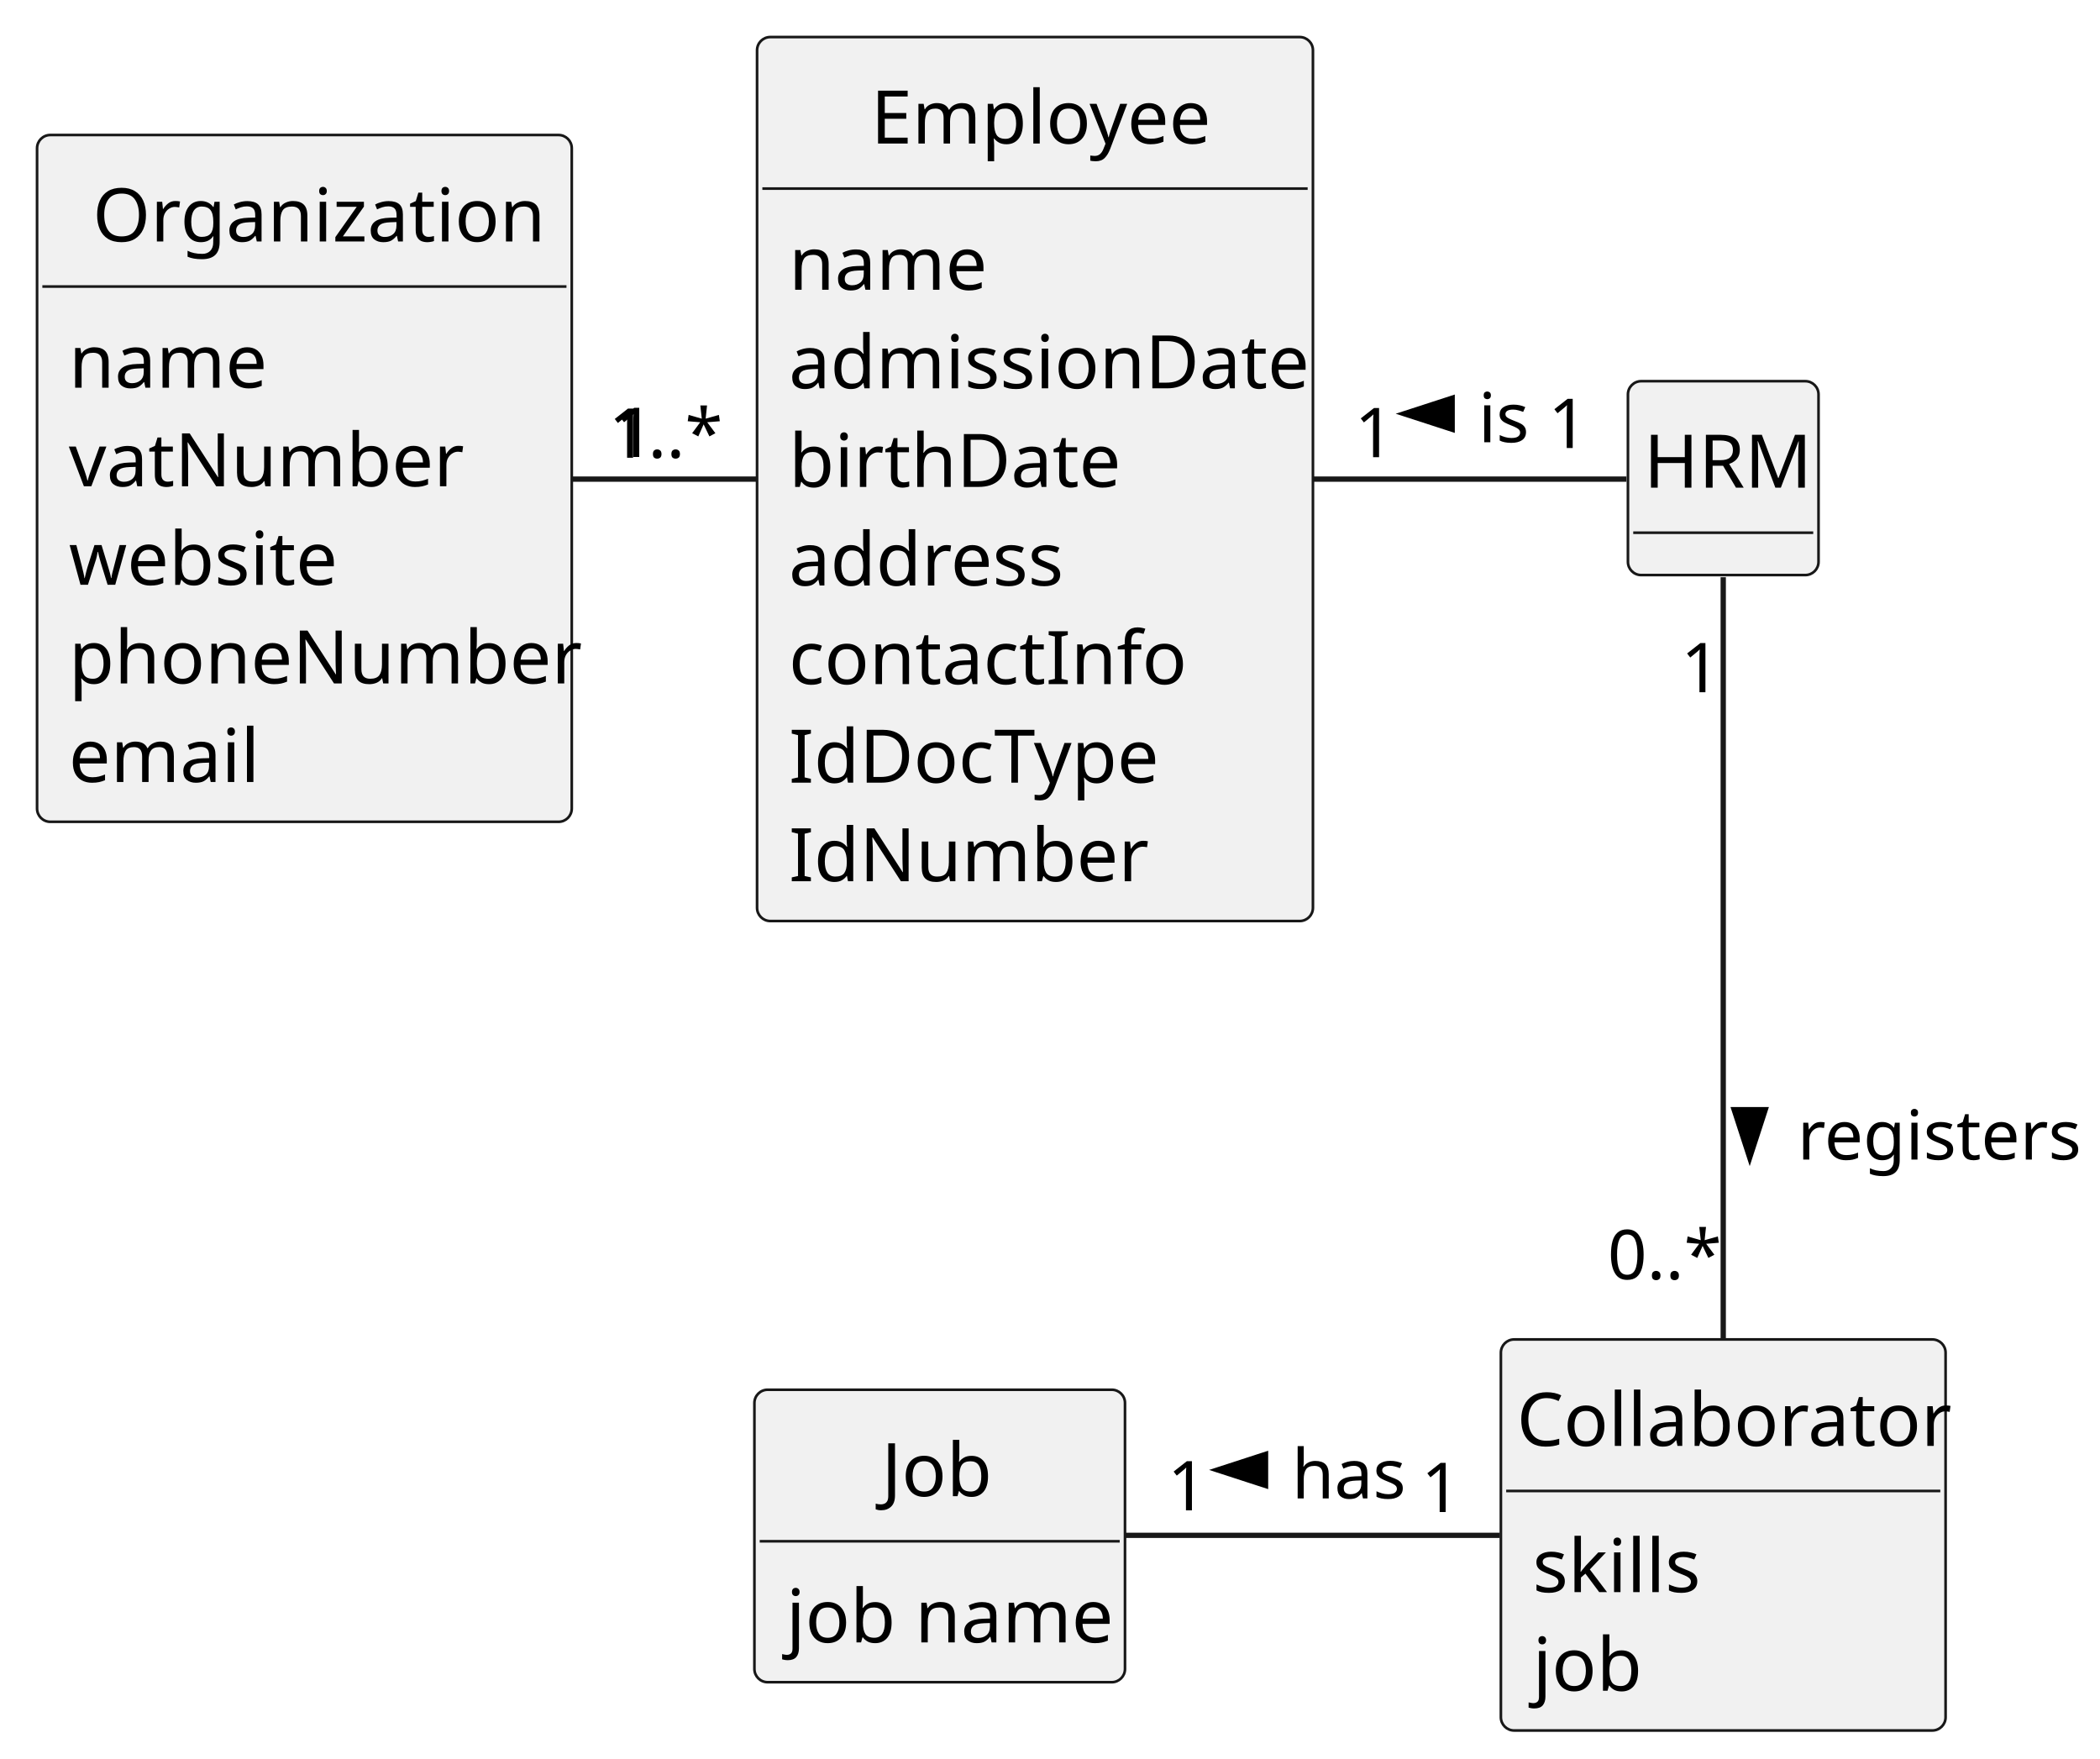
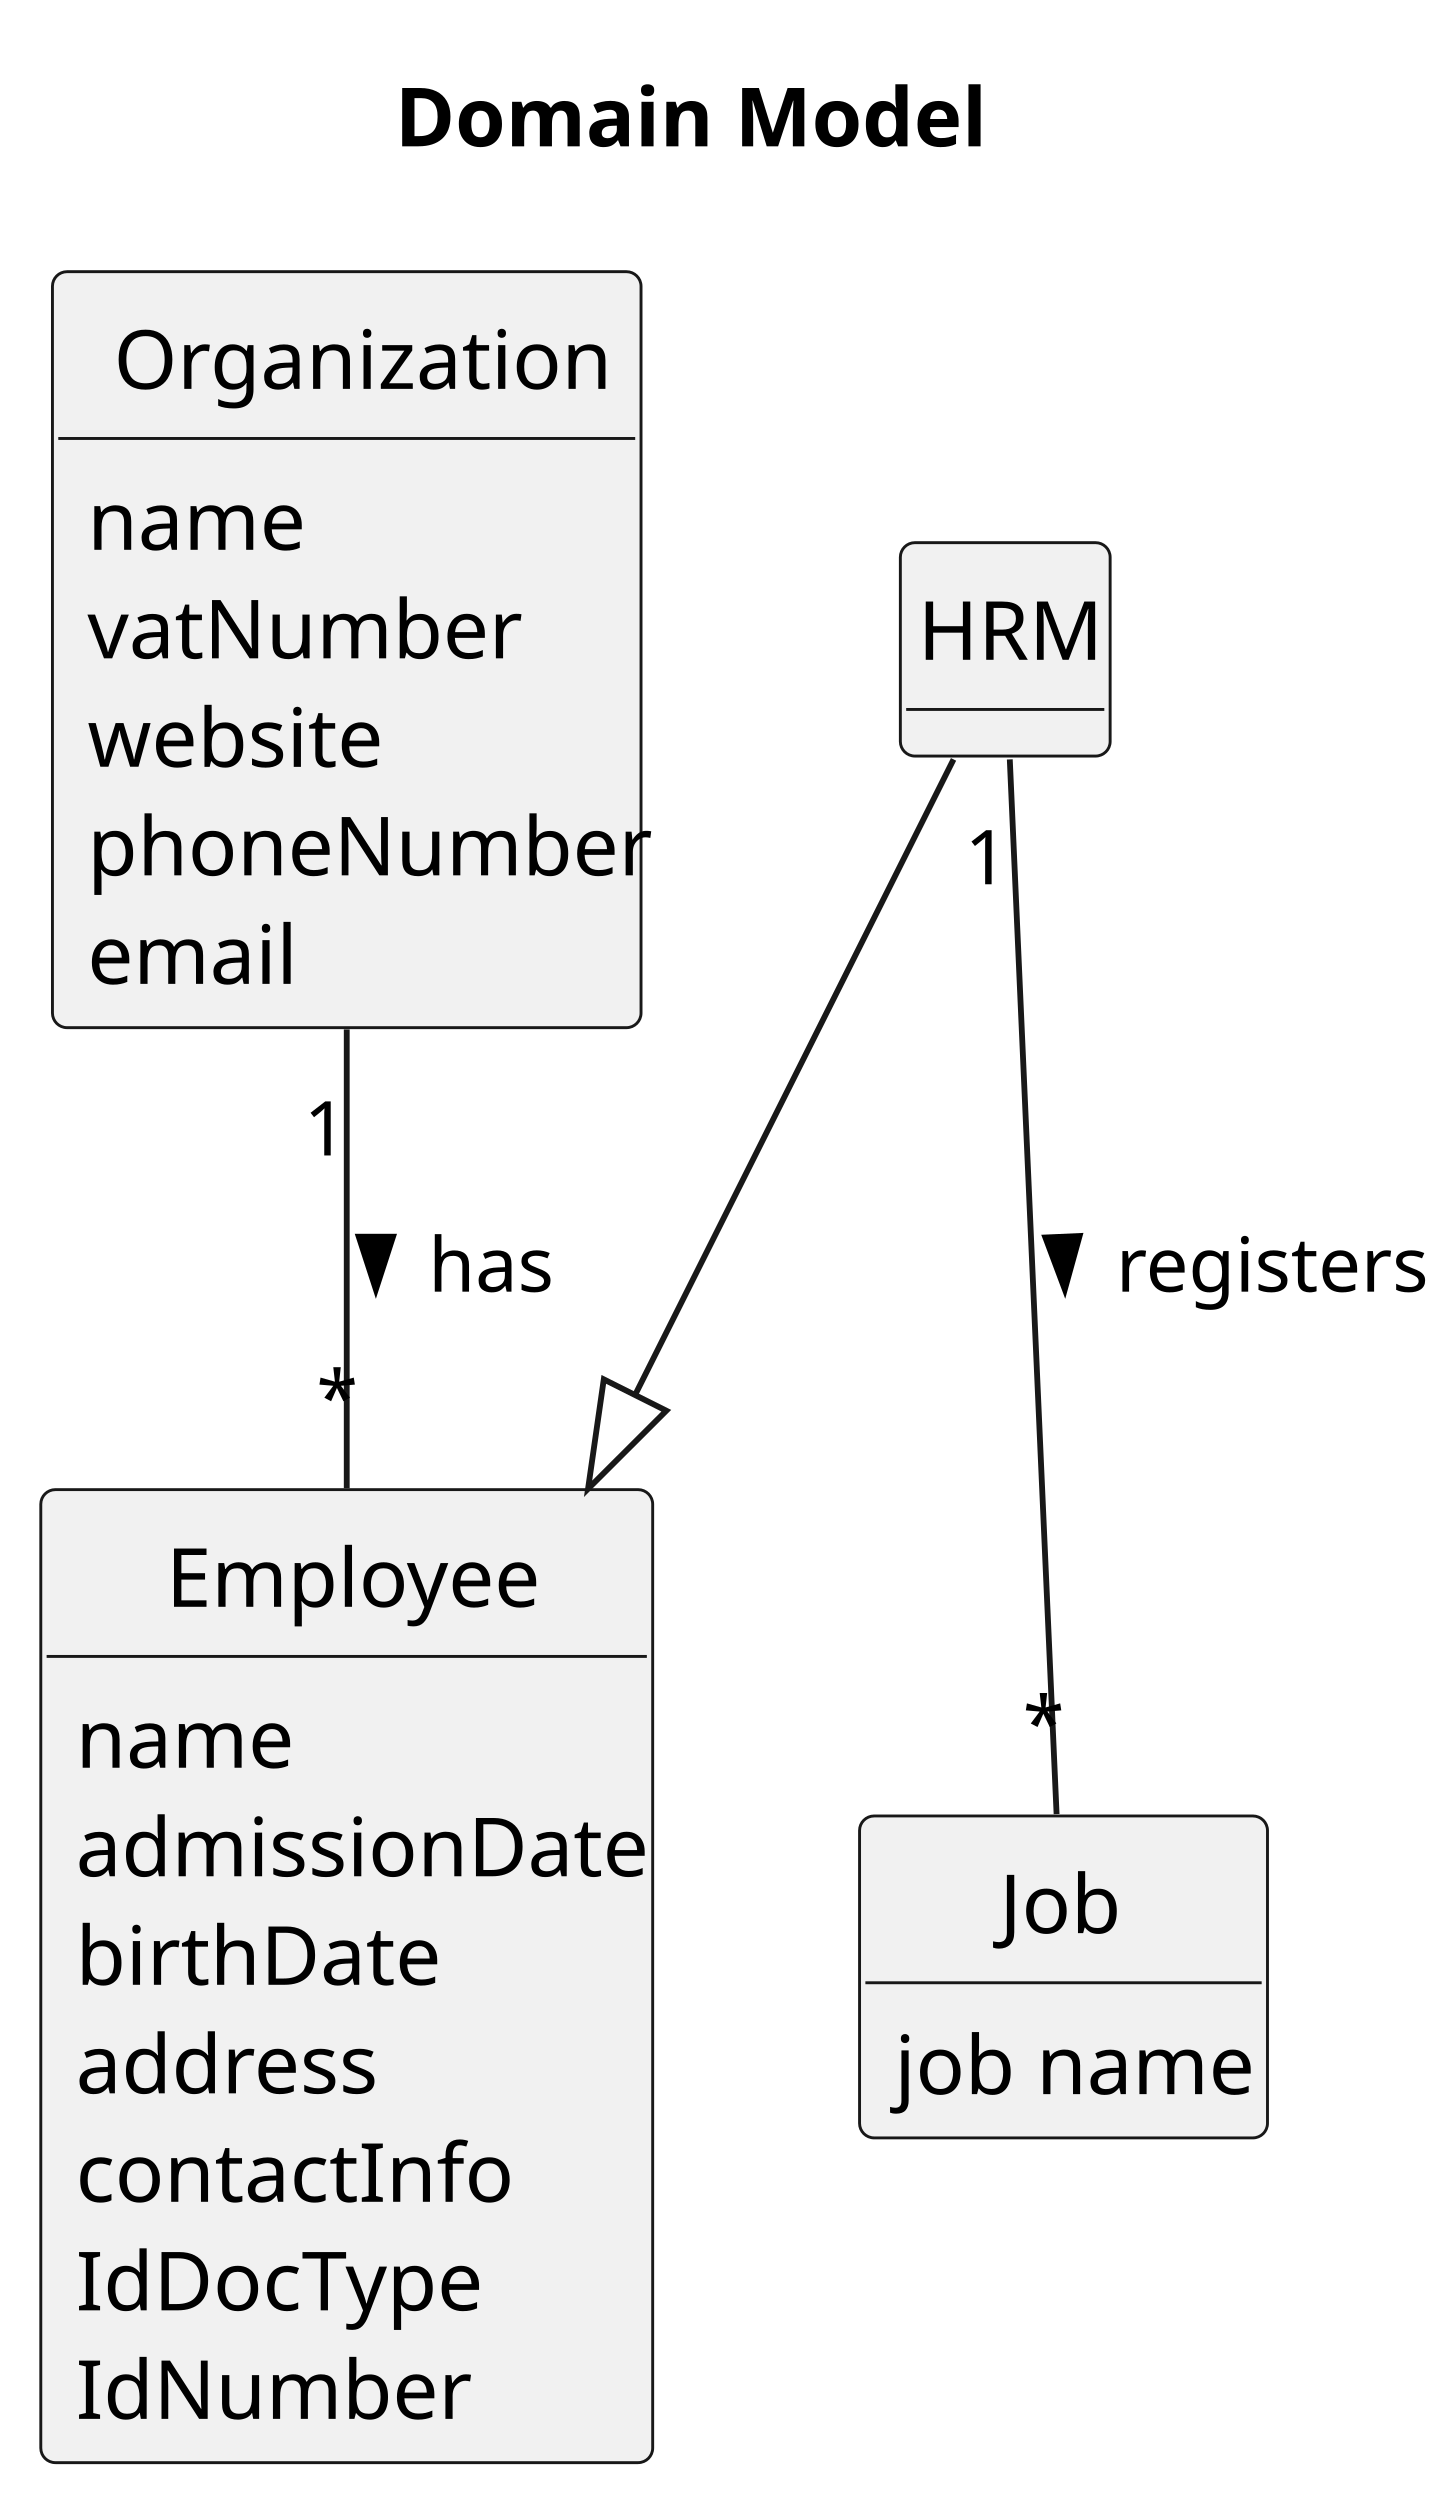
- <svg xmlns="http://www.w3.org/2000/svg" contentStyleType="text/css" height="299.7px" preserveAspectRatio="none" style="width:357px;height:299px;background:#FFFFFF;" version="1.1" viewBox="0 0 357 299" width="357.3px" zoomAndPan="magnify">
+ <svg xmlns="http://www.w3.org/2000/svg" contentStyleType="text/css" height="429px" preserveAspectRatio="none" style="width:249px;height:429px;background:#FFFFFF;" version="1.1" viewBox="0 0 249 429" width="249px" zoomAndPan="magnify">
  <defs />
  <g>
+     <text fill="#000000" font-family="sans-serif" font-size="14" font-weight="bold" lengthAdjust="spacing" textLength="100" x="67.75" y="25.107">Domain Model</text>
    <g id="elem_Organization">
-       <rect codeLine="12" fill="#F1F1F1" height="116.754" id="Organization" rx="2.25" ry="2.25" style="stroke:#181818;stroke-width:0.45;" width="90.9" x="6.3" y="22.95" />
-       <text fill="#000000" font-family="sans-serif" font-size="12.6" lengthAdjust="spacing" textLength="72" x="15.75" y="41.047">Organization</text>
-       <line style="stroke:#181818;stroke-width:0.45;" x1="7.2" x2="96.3" y1="48.709" y2="48.709" />
-       <text fill="#000000" font-family="sans-serif" font-size="12.6" lengthAdjust="spacing" textLength="31.5" x="11.7" y="65.906">name</text>
-       <text fill="#000000" font-family="sans-serif" font-size="12.6" lengthAdjust="spacing" textLength="61.2" x="11.7" y="82.665">vatNumber</text>
-       <text fill="#000000" font-family="sans-serif" font-size="12.6" lengthAdjust="spacing" textLength="42.3" x="11.7" y="99.424">website</text>
-       <text fill="#000000" font-family="sans-serif" font-size="12.6" lengthAdjust="spacing" textLength="80.1" x="11.7" y="116.183">phoneNumber</text>
-       <text fill="#000000" font-family="sans-serif" font-size="12.6" lengthAdjust="spacing" textLength="29.7" x="11.7" y="132.942">email</text>
+       <rect codeLine="12" fill="#F1F1F1" height="129.727" id="Organization" rx="2.5" ry="2.5" style="stroke:#181818;stroke-width:0.5;" width="101" x="9" y="46.621" />
+       <text fill="#000000" font-family="sans-serif" font-size="14" lengthAdjust="spacing" textLength="80" x="19.5" y="66.728">Organization</text>
+       <line style="stroke:#181818;stroke-width:0.5;" x1="10" x2="109" y1="75.242" y2="75.242" />
+       <text fill="#000000" font-family="sans-serif" font-size="14" lengthAdjust="spacing" textLength="35" x="15" y="94.35">name</text>
+       <text fill="#000000" font-family="sans-serif" font-size="14" lengthAdjust="spacing" textLength="68" x="15" y="112.971">vatNumber</text>
+       <text fill="#000000" font-family="sans-serif" font-size="14" lengthAdjust="spacing" textLength="47" x="15" y="131.592">website</text>
+       <text fill="#000000" font-family="sans-serif" font-size="14" lengthAdjust="spacing" textLength="89" x="15" y="150.213">phoneNumber</text>
+       <text fill="#000000" font-family="sans-serif" font-size="14" lengthAdjust="spacing" textLength="33" x="15" y="168.834">email</text>
    </g>
    <g id="elem_Employee">
-       <rect codeLine="20" fill="#F1F1F1" height="150.272" id="Employee" rx="2.25" ry="2.25" style="stroke:#181818;stroke-width:0.45;" width="94.5" x="128.7" y="6.3" />
-       <text fill="#000000" font-family="sans-serif" font-size="12.6" lengthAdjust="spacing" textLength="55.8" x="148.05" y="24.397">Employee</text>
-       <line style="stroke:#181818;stroke-width:0.45;" x1="129.6" x2="222.3" y1="32.059" y2="32.059" />
-       <text fill="#000000" font-family="sans-serif" font-size="12.6" lengthAdjust="spacing" textLength="31.5" x="134.1" y="49.256">name</text>
-       <text fill="#000000" font-family="sans-serif" font-size="12.6" lengthAdjust="spacing" textLength="83.7" x="134.1" y="66.015">admissionDate</text>
-       <text fill="#000000" font-family="sans-serif" font-size="12.6" lengthAdjust="spacing" textLength="52.2" x="134.1" y="82.774">birthDate</text>
-       <text fill="#000000" font-family="sans-serif" font-size="12.6" lengthAdjust="spacing" textLength="45.9" x="134.1" y="99.533">address</text>
-       <text fill="#000000" font-family="sans-serif" font-size="12.6" lengthAdjust="spacing" textLength="62.1" x="134.1" y="116.292">contactInfo</text>
-       <text fill="#000000" font-family="sans-serif" font-size="12.6" lengthAdjust="spacing" textLength="61.2" x="134.1" y="133.051">IdDocType</text>
-       <text fill="#000000" font-family="sans-serif" font-size="12.6" lengthAdjust="spacing" textLength="54" x="134.1" y="149.81">IdNumber</text>
+       <rect codeLine="20" fill="#F1F1F1" height="166.969" id="Employee" rx="2.5" ry="2.5" style="stroke:#181818;stroke-width:0.5;" width="105" x="7" y="255.621" />
+       <text fill="#000000" font-family="sans-serif" font-size="14" lengthAdjust="spacing" textLength="62" x="28.5" y="275.728">Employee</text>
+       <line style="stroke:#181818;stroke-width:0.5;" x1="8" x2="111" y1="284.242" y2="284.242" />
+       <text fill="#000000" font-family="sans-serif" font-size="14" lengthAdjust="spacing" textLength="35" x="13" y="303.35">name</text>
+       <text fill="#000000" font-family="sans-serif" font-size="14" lengthAdjust="spacing" textLength="93" x="13" y="321.971">admissionDate</text>
+       <text fill="#000000" font-family="sans-serif" font-size="14" lengthAdjust="spacing" textLength="58" x="13" y="340.592">birthDate</text>
+       <text fill="#000000" font-family="sans-serif" font-size="14" lengthAdjust="spacing" textLength="51" x="13" y="359.213">address</text>
+       <text fill="#000000" font-family="sans-serif" font-size="14" lengthAdjust="spacing" textLength="69" x="13" y="377.834">contactInfo</text>
+       <text fill="#000000" font-family="sans-serif" font-size="14" lengthAdjust="spacing" textLength="68" x="13" y="396.455">IdDocType</text>
+       <text fill="#000000" font-family="sans-serif" font-size="14" lengthAdjust="spacing" textLength="60" x="13" y="415.076">IdNumber</text>
    </g>
    <g id="elem_HRM">
-       <rect codeLine="30" fill="#F1F1F1" height="32.959" id="HRM" rx="2.25" ry="2.25" style="stroke:#181818;stroke-width:0.45;" width="32.4" x="276.75" y="64.8" />
-       <text fill="#000000" font-family="sans-serif" font-size="12.6" lengthAdjust="spacing" textLength="27" x="279.45" y="82.897">HRM</text>
-       <line style="stroke:#181818;stroke-width:0.45;" x1="277.65" x2="308.25" y1="90.559" y2="90.559" />
-     </g>
-     <g id="elem_Collaborator">
-       <rect codeLine="34" fill="#F1F1F1" height="66.477" id="Collaborator" rx="2.25" ry="2.25" style="stroke:#181818;stroke-width:0.45;" width="75.6" x="255.15" y="227.7" />
-       <text fill="#000000" font-family="sans-serif" font-size="12.6" lengthAdjust="spacing" textLength="70.2" x="257.85" y="245.797">Collaborator</text>
-       <line style="stroke:#181818;stroke-width:0.45;" x1="256.05" x2="329.85" y1="253.459" y2="253.459" />
-       <text fill="#000000" font-family="sans-serif" font-size="12.6" lengthAdjust="spacing" textLength="27" x="260.55" y="270.656">skills</text>
-       <text fill="#000000" font-family="sans-serif" font-size="12.6" lengthAdjust="spacing" textLength="17.1" x="260.55" y="287.415">job</text>
+       <rect codeLine="30" fill="#F1F1F1" height="36.621" id="HRM" rx="2.5" ry="2.5" style="stroke:#181818;stroke-width:0.5;" width="36" x="154.5" y="93.121" />
+       <text fill="#000000" font-family="sans-serif" font-size="14" lengthAdjust="spacing" textLength="30" x="157.5" y="113.228">HRM</text>
+       <line style="stroke:#181818;stroke-width:0.5;" x1="155.5" x2="189.5" y1="121.742" y2="121.742" />
    </g>
    <g id="elem_Job">
-       <rect codeLine="39" fill="#F1F1F1" height="49.718" id="Job" rx="2.25" ry="2.25" style="stroke:#181818;stroke-width:0.45;" width="63" x="128.25" y="236.25" />
-       <text fill="#000000" font-family="sans-serif" font-size="12.6" lengthAdjust="spacing" textLength="19.8" x="149.85" y="254.347">Job</text>
-       <line style="stroke:#181818;stroke-width:0.45;" x1="129.15" x2="190.35" y1="262.009" y2="262.009" />
-       <text fill="#000000" font-family="sans-serif" font-size="12.6" lengthAdjust="spacing" textLength="52.2" x="133.65" y="279.206">job name</text>
+       <rect codeLine="34" fill="#F1F1F1" height="55.242" id="Job" rx="2.5" ry="2.5" style="stroke:#181818;stroke-width:0.5;" width="70" x="147.5" y="311.621" />
+       <text fill="#000000" font-family="sans-serif" font-size="14" lengthAdjust="spacing" textLength="22" x="171.5" y="331.728">Job</text>
+       <line style="stroke:#181818;stroke-width:0.5;" x1="148.5" x2="216.5" y1="340.242" y2="340.242" />
+       <text fill="#000000" font-family="sans-serif" font-size="14" lengthAdjust="spacing" textLength="58" x="153.5" y="359.35">job name</text>
    </g>
    <g id="link_Organization_Employee">
-       <path codeLine="43" d="M97.353,81.45 C107.793,81.45 118.233,81.45 128.673,81.45 " fill="none" id="Organization-Employee" style="stroke:#181818;stroke-width:0.9;" />
-       <text fill="#000000" font-family="sans-serif" font-size="11.7" lengthAdjust="spacing" textLength="6.3" x="104.514" y="77.689">1</text>
-       <text fill="#000000" font-family="sans-serif" font-size="11.7" lengthAdjust="spacing" textLength="18" x="103.463" y="77.814">1..*</text>
+       <path codeLine="38" d="M59.5,176.641 C59.5,201.121 59.5,229.391 59.5,255.371 " fill="none" id="Organization-Employee" style="stroke:#181818;stroke-width:1.0;" />
+       <polygon fill="#000000" points="64.5,221.267,67.439,212.221,61.561,212.221,64.5,221.267" style="stroke:#000000;stroke-width:1.0;" />
+       <text fill="#000000" font-family="sans-serif" font-size="13" lengthAdjust="spacing" textLength="21" x="73.5" y="221.649">has</text>
+       <text fill="#000000" font-family="sans-serif" font-size="13" lengthAdjust="spacing" textLength="7" x="52.139" y="198.28">1</text>
+       <text fill="#000000" font-family="sans-serif" font-size="13" lengthAdjust="spacing" textLength="5" x="54.285" y="244.486">*</text>
    </g>
-     <g id="link_Employee_HRM">
-       <path codeLine="44" d="M223.2,81.45 C242.1,81.45 262.629,81.45 276.489,81.45 " fill="none" id="Employee-HRM" style="stroke:#181818;stroke-width:0.9;" />
-       <polygon fill="#000000" points="238.725,70.331,246.866,72.976,246.866,67.686,238.725,70.331" style="stroke:#000000;stroke-width:0.9;" />
-       <text fill="#000000" font-family="sans-serif" font-size="11.7" lengthAdjust="spacing" textLength="9" x="251.325" y="75.175">is</text>
-       <text fill="#000000" font-family="sans-serif" font-size="11.7" lengthAdjust="spacing" textLength="6.3" x="230.287" y="77.72">1</text>
-       <text fill="#000000" font-family="sans-serif" font-size="11.7" lengthAdjust="spacing" textLength="6.3" x="263.203" y="76.158">1</text>
+     <g id="link_HRM_Employee">
+       <path codeLine="39" d="M163.63,130.311 C150.18,157.151 131.834,193.768 108.974,239.388 " fill="none" id="HRM-to-Employee" style="stroke:#181818;stroke-width:1.0;" />
+       <polygon fill="none" points="100.91,255.481,114.338,242.076,103.61,236.701,100.91,255.481" style="stroke:#181818;stroke-width:1.0;" />
    </g>
-     <g id="link_HRM_Collaborator">
-       <path codeLine="45" d="M292.95,98.127 C292.95,127.098 292.95,189.324 292.95,227.664 " fill="none" id="HRM-Collaborator" style="stroke:#181818;stroke-width:0.9;" />
-       <polygon fill="#000000" points="297.45,196.781,300.095,188.64,294.805,188.64,297.45,196.781" style="stroke:#000000;stroke-width:0.9;" />
-       <text fill="#000000" font-family="sans-serif" font-size="11.7" lengthAdjust="spacing" textLength="45" x="305.55" y="197.125">registers</text>
-       <text fill="#000000" font-family="sans-serif" font-size="11.7" lengthAdjust="spacing" textLength="6.3" x="285.764" y="117.679">1</text>
-       <text fill="#000000" font-family="sans-serif" font-size="11.7" lengthAdjust="spacing" textLength="18" x="273.291" y="217.468">0..*</text>
-     </g>
-     <g id="link_Job_Collaborator">
-       <path codeLine="46" d="M191.313,261 C210.393,261 234.837,261 254.97,261 " fill="none" id="Job-Collaborator" style="stroke:#181818;stroke-width:0.9;" />
-       <polygon fill="#000000" points="207,249.881,215.141,252.526,215.141,247.236,207,249.881" style="stroke:#000000;stroke-width:0.9;" />
-       <text fill="#000000" font-family="sans-serif" font-size="11.7" lengthAdjust="spacing" textLength="18.9" x="219.6" y="254.726">has</text>
-       <text fill="#000000" font-family="sans-serif" font-size="11.7" lengthAdjust="spacing" textLength="6.3" x="198.473" y="256.752">1</text>
-       <text fill="#000000" font-family="sans-serif" font-size="11.7" lengthAdjust="spacing" textLength="6.3" x="241.601" y="257.044">1</text>
+     <g id="link_HRM_Job">
+       <path codeLine="40" d="M173.28,130.311 C175.03,169.671 179.24,264.621 181.31,311.301 " fill="none" id="HRM-Job" style="stroke:#181818;stroke-width:1.0;" />
+       <polygon fill="#000000" points="182.722,221.262,185.257,212.095,179.385,212.356,182.722,221.262" style="stroke:#000000;stroke-width:1.0;" />
+       <text fill="#000000" font-family="sans-serif" font-size="13" lengthAdjust="spacing" textLength="50" x="191.5" y="221.649">registers</text>
+       <text fill="#000000" font-family="sans-serif" font-size="13" lengthAdjust="spacing" textLength="7" x="165.549" y="151.737">1</text>
+       <text fill="#000000" font-family="sans-serif" font-size="13" lengthAdjust="spacing" textLength="5" x="175.503" y="300.39">*</text>
    </g>
  </g>
</svg>
